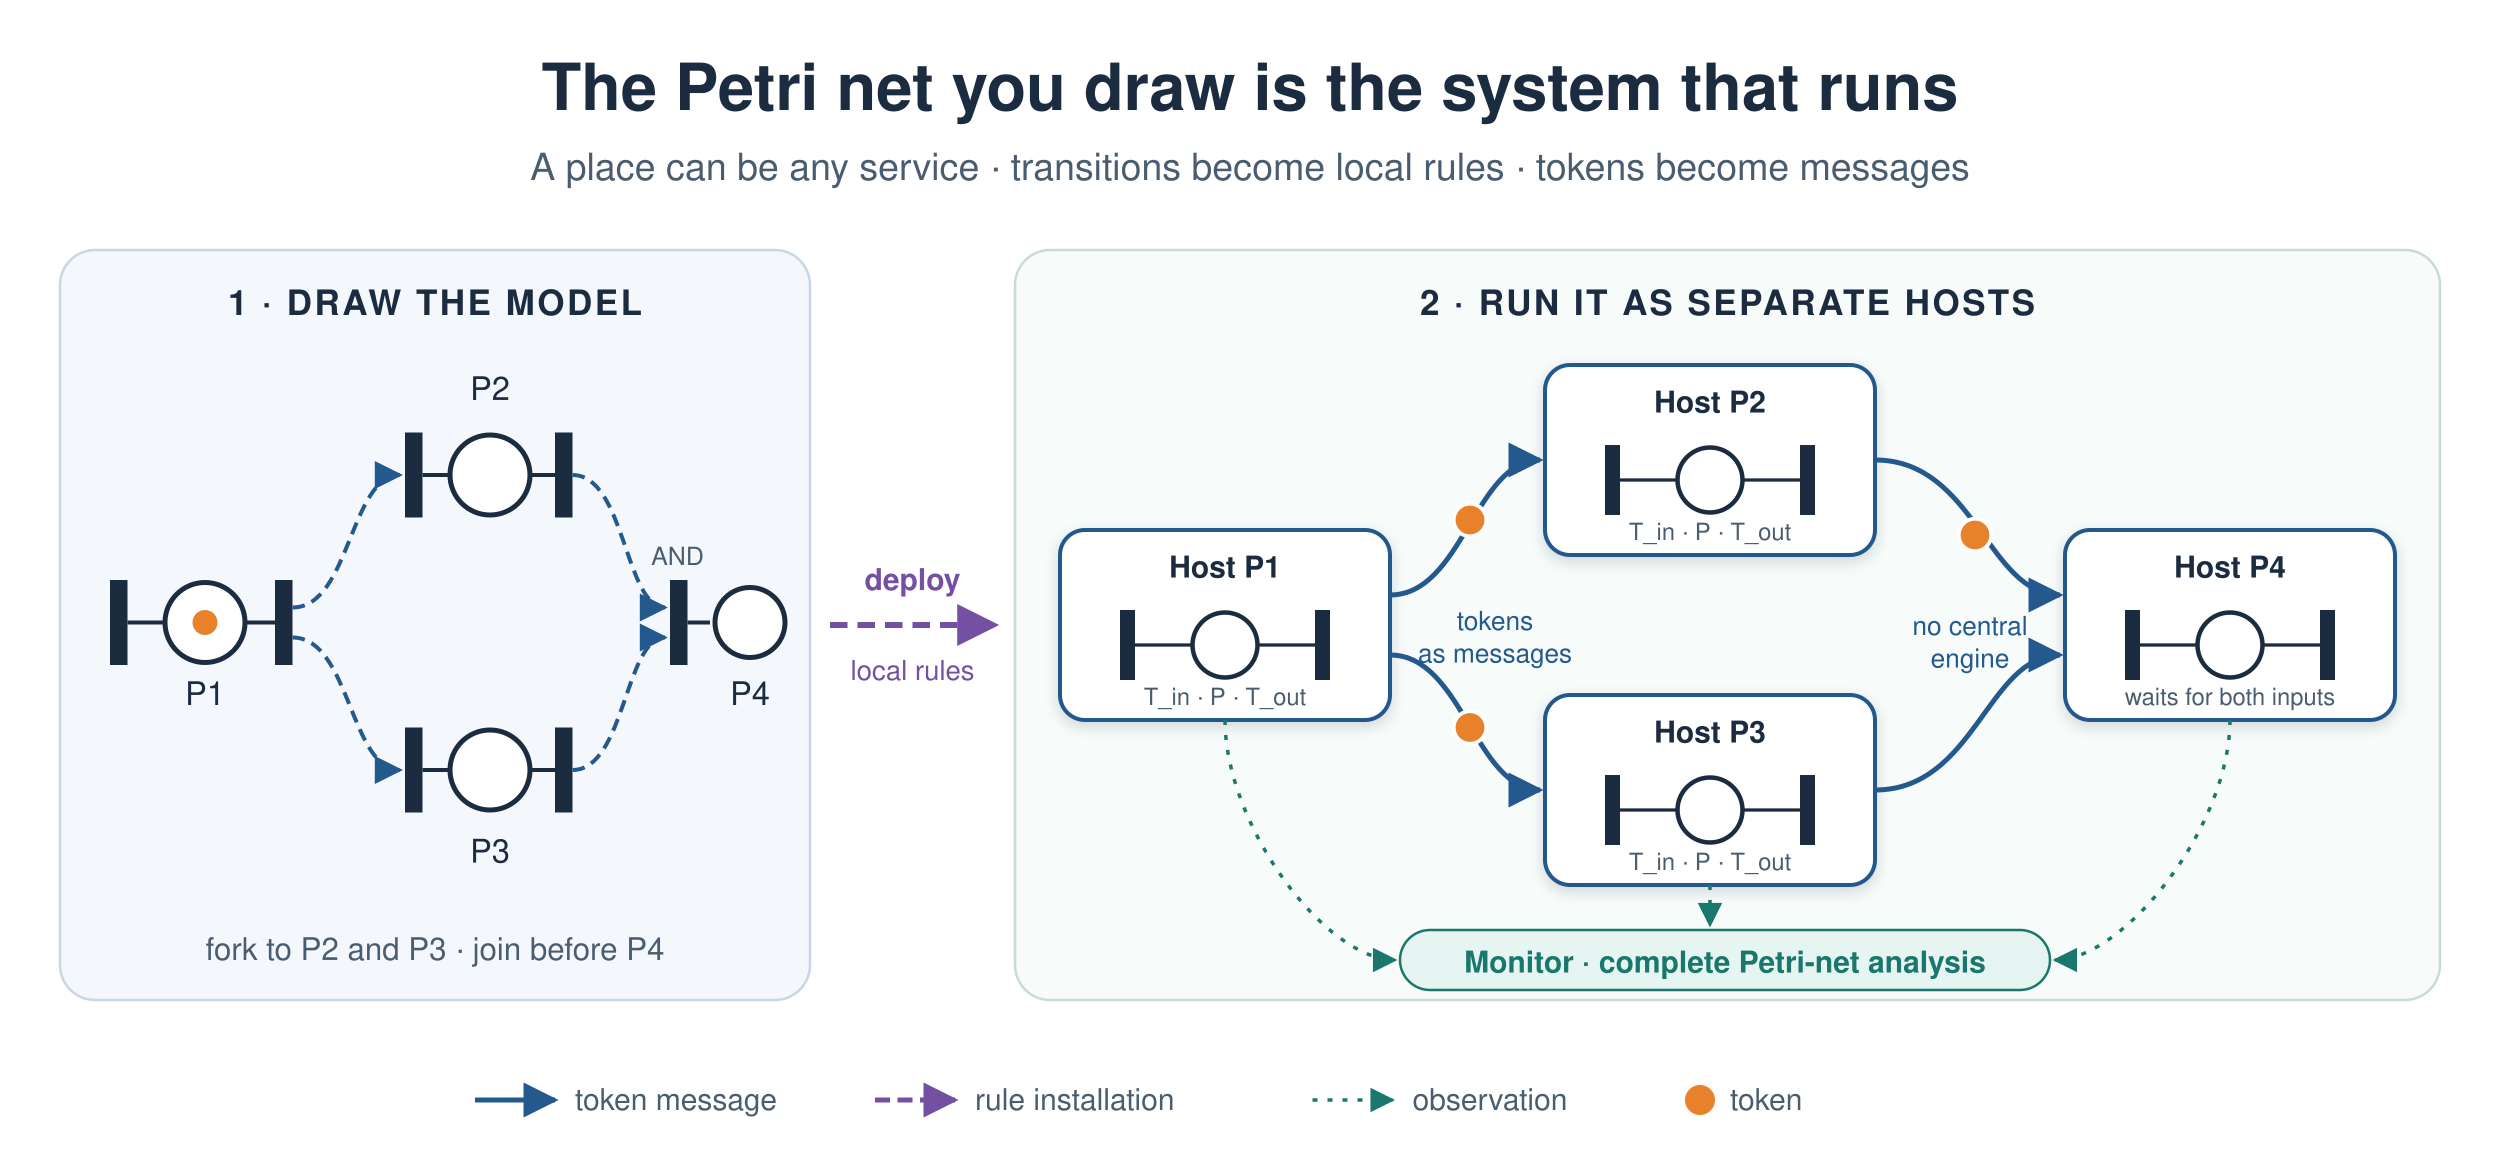
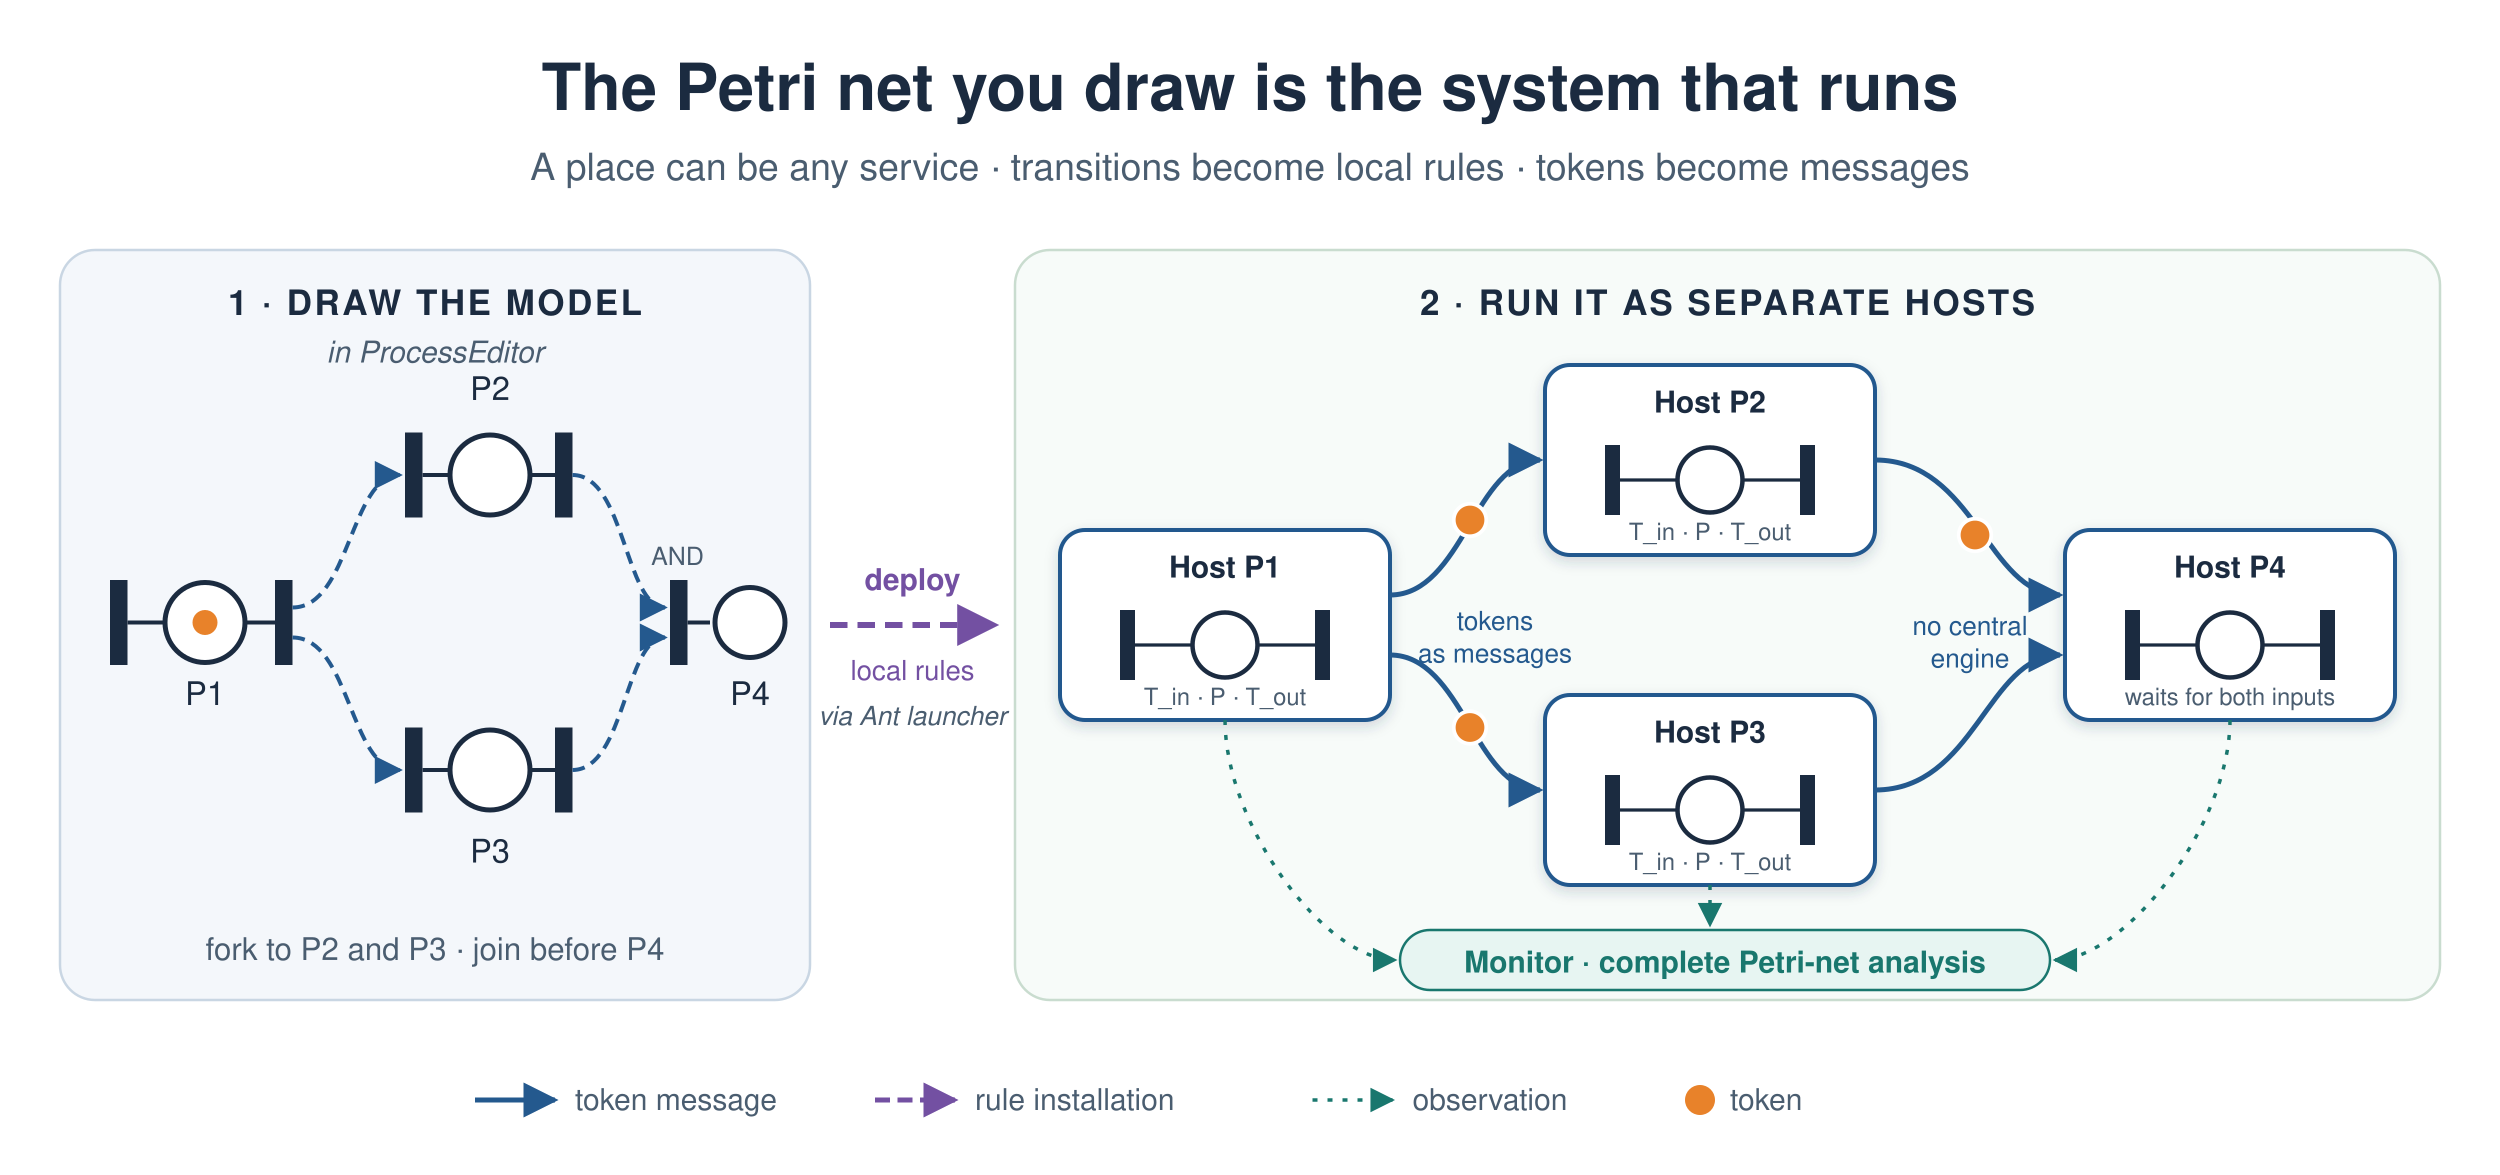
<svg xmlns="http://www.w3.org/2000/svg" width="1000" height="470" viewBox="0 0 1000 470" role="img" aria-labelledby="title desc">
  <defs>
    <marker id="flow" viewBox="0 0 10 10" refX="9" refY="5" markerWidth="7" markerHeight="7" orient="auto-start-reverse">
      <path d="M 0 0 L 10 5 L 0 10 z" fill="#24598e" />
    </marker>
    <marker id="rule" viewBox="0 0 10 10" refX="9" refY="5" markerWidth="7" markerHeight="7" orient="auto-start-reverse">
      <path d="M 0 0 L 10 5 L 0 10 z" fill="#7350a2" />
    </marker>
    <marker id="observe" viewBox="0 0 10 10" refX="9" refY="5" markerWidth="7" markerHeight="7" orient="auto-start-reverse">
      <path d="M 0 0 L 10 5 L 0 10 z" fill="#19776e" />
    </marker>
    <marker id="ack" viewBox="0 0 10 10" refX="9" refY="5" markerWidth="7" markerHeight="7" orient="auto-start-reverse">
      <path d="M 0 0 L 10 5 L 0 10 z" fill="#65758b" />
    </marker>
  </defs>
  <rect width="100%" height="100%" fill="#ffffff" />
  <defs>
    <filter id="shadow" x="-10%" y="-10%" width="120%" height="130%">
      <feDropShadow dx="0" dy="2" stdDeviation="2.5" flood-color="#1f3b57" flood-opacity="0.18" />
    </filter>
  </defs>
  <text x="500" y="44" text-anchor="middle" font-family="Helvetica, Arial, sans-serif" font-size="26" font-weight="700" fill="#1b2b40">The Petri net you draw is the system that runs</text>
  <text x="500" y="72" text-anchor="middle" font-family="Helvetica, Arial, sans-serif" font-size="15" fill="#4a5d70">A place can be any service · transitions become local rules · tokens become messages</text>
  <rect x="24" y="100" width="300" height="300" rx="14" fill="#f4f7fb" stroke="#c9d6e3" />
  <text x="174" y="126" text-anchor="middle" font-family="Helvetica, Arial, sans-serif" font-size="14" font-weight="700" fill="#1b2b40" letter-spacing="1">1 · DRAW THE MODEL</text>
+   <text x="174" y="145" text-anchor="middle" font-family="Helvetica, Arial, sans-serif" font-size="12" font-style="italic" fill="#4a5d70">in ProcessEditor</text>
  <g font-family="Helvetica, Arial, sans-serif" font-size="13" fill="#1b2b40" text-anchor="middle">
    <rect x="44" y="232" width="7" height="34" fill="#1b2b40" />
    <line x1="51" y1="249" x2="66" y2="249" stroke="#1b2b40" stroke-width="1.6" />
    <circle cx="82" cy="249" r="16" fill="#fff" stroke="#1b2b40" stroke-width="2" />
    <circle cx="82" cy="249" r="5" fill="#e8822a" />
    <text x="82" y="282">P1</text>
    <line x1="98" y1="249" x2="110" y2="249" stroke="#1b2b40" stroke-width="1.6" />
    <rect x="110" y="232" width="7" height="34" fill="#1b2b40" />
    <path d="M117,243 C140,243 140,190 160,190" fill="none" stroke="#24598e" stroke-width="1.6" stroke-dasharray="5 3" marker-end="url(#flow)" />
    <path d="M117,255 C140,255 140,308 160,308" fill="none" stroke="#24598e" stroke-width="1.6" stroke-dasharray="5 3" marker-end="url(#flow)" />
    <rect x="162" y="173" width="7" height="34" fill="#1b2b40" />
    <line x1="169" y1="190" x2="180" y2="190" stroke="#1b2b40" stroke-width="1.6" />
    <circle cx="196" cy="190" r="16" fill="#fff" stroke="#1b2b40" stroke-width="2" />
    <text x="196" y="160">P2</text>
    <line x1="212" y1="190" x2="222" y2="190" stroke="#1b2b40" stroke-width="1.6" />
    <rect x="222" y="173" width="7" height="34" fill="#1b2b40" />
    <rect x="162" y="291" width="7" height="34" fill="#1b2b40" />
    <line x1="169" y1="308" x2="180" y2="308" stroke="#1b2b40" stroke-width="1.6" />
    <circle cx="196" cy="308" r="16" fill="#fff" stroke="#1b2b40" stroke-width="2" />
    <text x="196" y="345">P3</text>
    <line x1="212" y1="308" x2="222" y2="308" stroke="#1b2b40" stroke-width="1.6" />
    <rect x="222" y="291" width="7" height="34" fill="#1b2b40" />
    <path d="M229,190 C250,190 250,243 266,243" fill="none" stroke="#24598e" stroke-width="1.6" stroke-dasharray="5 3" marker-end="url(#flow)" />
    <path d="M229,308 C250,308 250,255 266,255" fill="none" stroke="#24598e" stroke-width="1.6" stroke-dasharray="5 3" marker-end="url(#flow)" />
    <rect x="268" y="232" width="7" height="34" fill="#1b2b40" />
    <text x="271" y="226" font-size="10" fill="#4a5d70">AND</text>
    <line x1="275" y1="249" x2="284" y2="249" stroke="#1b2b40" stroke-width="1.6" />
    <circle cx="300" cy="249" r="14" fill="#fff" stroke="#1b2b40" stroke-width="2" />
    <text x="300" y="282">P4</text>
  </g>
  <text x="174" y="384" text-anchor="middle" font-family="Helvetica, Arial, sans-serif" font-size="12.5" fill="#4a5d70">fork to P2 and P3 · join before P4</text>
  <line x1="332" y1="250" x2="398" y2="250" stroke="#7350a2" stroke-width="2.4" stroke-dasharray="7 4" marker-end="url(#rule)" />
  <text x="365" y="236" text-anchor="middle" font-family="Helvetica, Arial, sans-serif" font-size="12" font-weight="700" fill="#7350a2">deploy</text>
  <text x="365" y="272" text-anchor="middle" font-family="Helvetica, Arial, sans-serif" font-size="11" fill="#7350a2">local rules</text>
+   <text x="365" y="290" text-anchor="middle" font-family="Helvetica, Arial, sans-serif" font-size="10.5" font-style="italic" fill="#4a5d70">via Ant launcher</text>
  <rect x="406" y="100" width="570" height="300" rx="14" fill="#f7fbf9" stroke="#c9dccf" />
  <text x="691" y="126" text-anchor="middle" font-family="Helvetica, Arial, sans-serif" font-size="14" font-weight="700" fill="#1b2b40" letter-spacing="1">2 · RUN IT AS SEPARATE HOSTS</text>
  <g font-family="Helvetica, Arial, sans-serif" text-anchor="middle">
    <g filter="url(#shadow)">
      <rect x="424" y="212" width="132" height="76" rx="10" fill="#fff" stroke="#24598e" stroke-width="1.6" />
    </g>
    <text x="490" y="231" font-size="12" font-weight="700" fill="#1b2b40">Host P1</text>
    <rect x="448" y="244" width="6" height="28" fill="#1b2b40" />
    <circle cx="490" cy="258" r="13" fill="#fff" stroke="#1b2b40" stroke-width="1.8" />
    <rect x="526" y="244" width="6" height="28" fill="#1b2b40" />
    <line x1="454" y1="258" x2="477" y2="258" stroke="#1b2b40" stroke-width="1.3" />
    <line x1="503" y1="258" x2="526" y2="258" stroke="#1b2b40" stroke-width="1.3" />
    <text x="490" y="282" font-size="9.5" fill="#4a5d70">T_in · P · T_out</text>
    <g filter="url(#shadow)">
      <rect x="618" y="146" width="132" height="76" rx="10" fill="#fff" stroke="#24598e" stroke-width="1.6" />
    </g>
    <text x="684" y="165" font-size="12" font-weight="700" fill="#1b2b40">Host P2</text>
    <rect x="642" y="178" width="6" height="28" fill="#1b2b40" />
    <circle cx="684" cy="192" r="13" fill="#fff" stroke="#1b2b40" stroke-width="1.8" />
    <rect x="720" y="178" width="6" height="28" fill="#1b2b40" />
    <line x1="648" y1="192" x2="671" y2="192" stroke="#1b2b40" stroke-width="1.3" />
    <line x1="697" y1="192" x2="720" y2="192" stroke="#1b2b40" stroke-width="1.3" />
    <text x="684" y="216" font-size="9.5" fill="#4a5d70">T_in · P · T_out</text>
    <g filter="url(#shadow)">
      <rect x="618" y="278" width="132" height="76" rx="10" fill="#fff" stroke="#24598e" stroke-width="1.6" />
    </g>
    <text x="684" y="297" font-size="12" font-weight="700" fill="#1b2b40">Host P3</text>
    <rect x="642" y="310" width="6" height="28" fill="#1b2b40" />
    <circle cx="684" cy="324" r="13" fill="#fff" stroke="#1b2b40" stroke-width="1.8" />
    <rect x="720" y="310" width="6" height="28" fill="#1b2b40" />
    <line x1="648" y1="324" x2="671" y2="324" stroke="#1b2b40" stroke-width="1.3" />
    <line x1="697" y1="324" x2="720" y2="324" stroke="#1b2b40" stroke-width="1.3" />
    <text x="684" y="348" font-size="9.5" fill="#4a5d70">T_in · P · T_out</text>
    <g filter="url(#shadow)">
      <rect x="826" y="212" width="132" height="76" rx="10" fill="#fff" stroke="#24598e" stroke-width="1.6" />
    </g>
    <text x="892" y="231" font-size="12" font-weight="700" fill="#1b2b40">Host P4</text>
    <rect x="850" y="244" width="6" height="28" fill="#1b2b40" />
    <circle cx="892" cy="258" r="13" fill="#fff" stroke="#1b2b40" stroke-width="1.8" />
    <rect x="928" y="244" width="6" height="28" fill="#1b2b40" />
    <line x1="856" y1="258" x2="879" y2="258" stroke="#1b2b40" stroke-width="1.3" />
    <line x1="905" y1="258" x2="928" y2="258" stroke="#1b2b40" stroke-width="1.3" />
    <text x="892" y="282" font-size="9.5" fill="#4a5d70">waits for both inputs</text>
  </g>
  <path d="M556,238 C585,238 590,184 616,184" fill="none" stroke="#24598e" stroke-width="2" marker-end="url(#flow)" />
  <path d="M556,262 C585,262 590,316 616,316" fill="none" stroke="#24598e" stroke-width="2" marker-end="url(#flow)" />
  <path d="M750,184 C790,184 795,238 824,238" fill="none" stroke="#24598e" stroke-width="2" marker-end="url(#flow)" />
  <path d="M750,316 C790,316 795,262 824,262" fill="none" stroke="#24598e" stroke-width="2" marker-end="url(#flow)" />
  <g stroke="#ffffff" stroke-width="1.5">
    <circle cx="588" cy="208" r="6.5" fill="#e8822a" />
    <circle cx="588" cy="291" r="6.5" fill="#e8822a" />
    <circle cx="790" cy="214" r="6.5" fill="#e8822a" />
  </g>
  <text x="598" y="252" text-anchor="middle" font-family="Helvetica, Arial, sans-serif" font-size="10.5" fill="#24598e">tokens</text>
  <text x="598" y="265" text-anchor="middle" font-family="Helvetica, Arial, sans-serif" font-size="10.5" fill="#24598e">as messages</text>
  <text x="788" y="254" text-anchor="middle" font-family="Helvetica, Arial, sans-serif" font-size="10.5" fill="#24598e">no central</text>
  <text x="788" y="267" text-anchor="middle" font-family="Helvetica, Arial, sans-serif" font-size="10.5" fill="#24598e">engine</text>
  <rect x="560" y="372" width="260" height="24" rx="12" fill="#e7f5f2" stroke="#19776e" />
  <text x="690" y="389" text-anchor="middle" font-family="Helvetica, Arial, sans-serif" font-size="12" font-weight="700" fill="#19776e">Monitor · complete Petri-net analysis</text>
  <g fill="none" stroke="#19776e" stroke-width="1.4" stroke-dasharray="2 4">
    <path d="M490,288 C490,330 530,384 558,384" marker-end="url(#observe)" />
    <path d="M684,354 L684,370" marker-end="url(#observe)" />
    <path d="M892,288 C892,330 850,384 822,384" marker-end="url(#observe)" />
  </g>
  <g font-family="Helvetica, Arial, sans-serif" font-size="12" fill="#4a5d70">
    <line x1="190" y1="440" x2="222" y2="440" stroke="#24598e" stroke-width="2" marker-end="url(#flow)" />
    <text x="230" y="444">token message</text>
    <line x1="350" y1="440" x2="382" y2="440" stroke="#7350a2" stroke-width="2" stroke-dasharray="6 3" marker-end="url(#rule)" />
    <text x="390" y="444">rule installation</text>
    <line x1="525" y1="440" x2="557" y2="440" stroke="#19776e" stroke-width="1.4" stroke-dasharray="2 4" marker-end="url(#observe)" />
    <text x="565" y="444">observation</text>
    <circle cx="680" cy="440" r="6" fill="#e8822a" />
    <text x="692" y="444">token</text>
  </g>
</svg>
